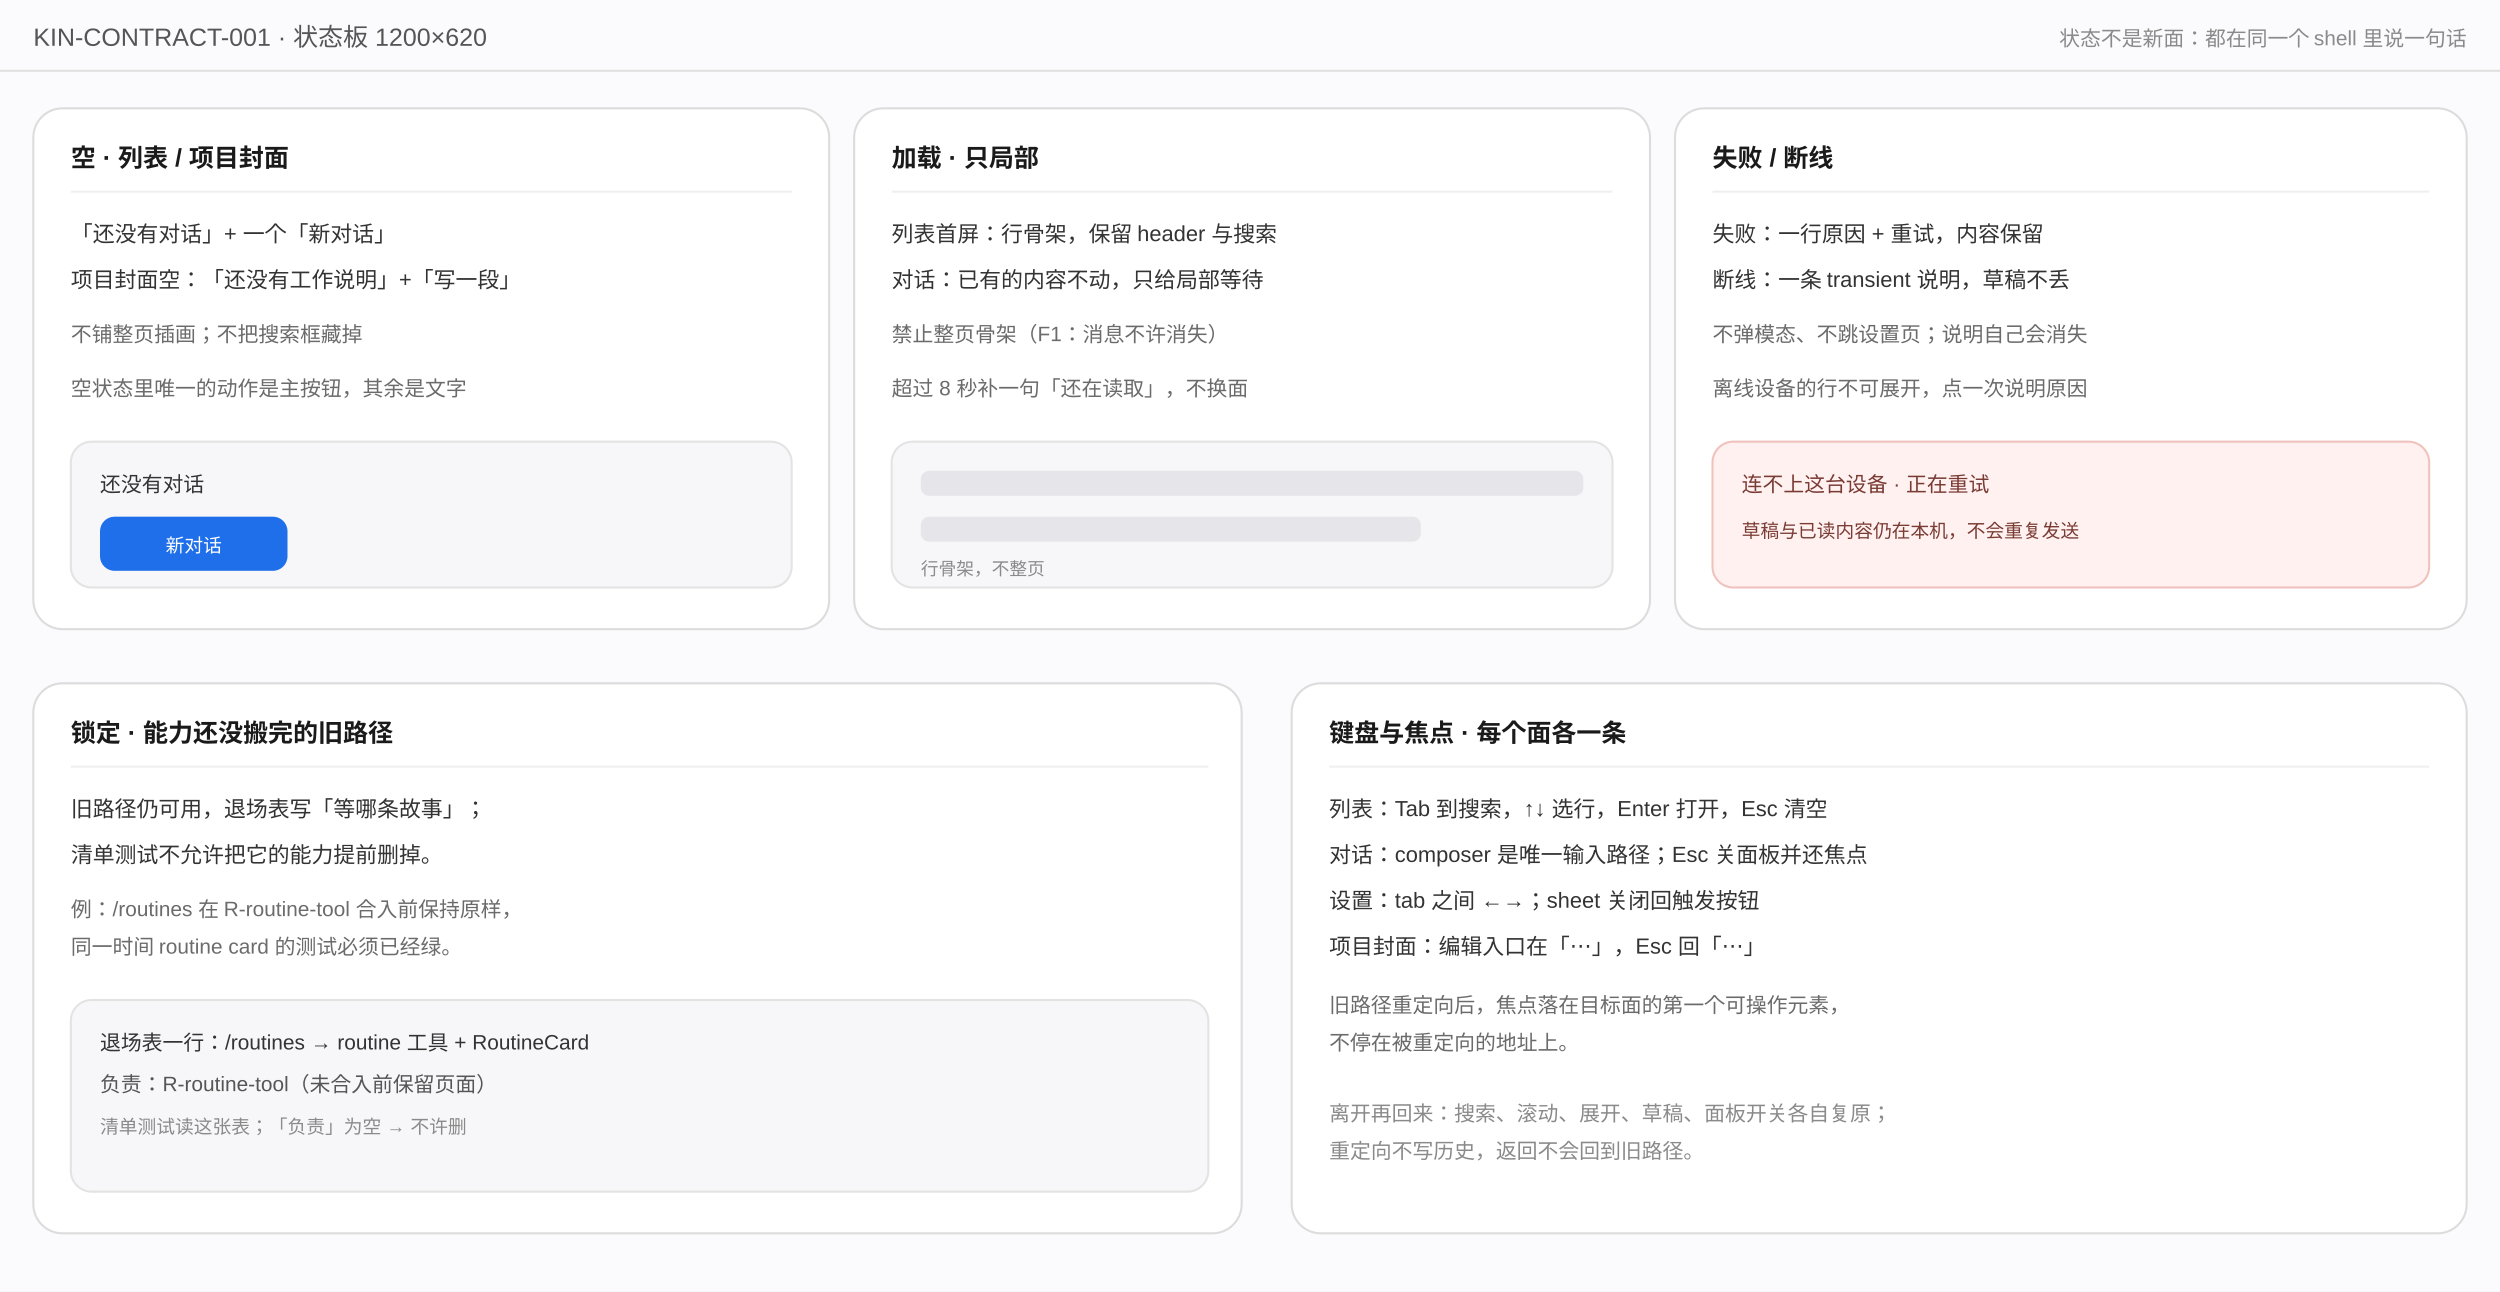
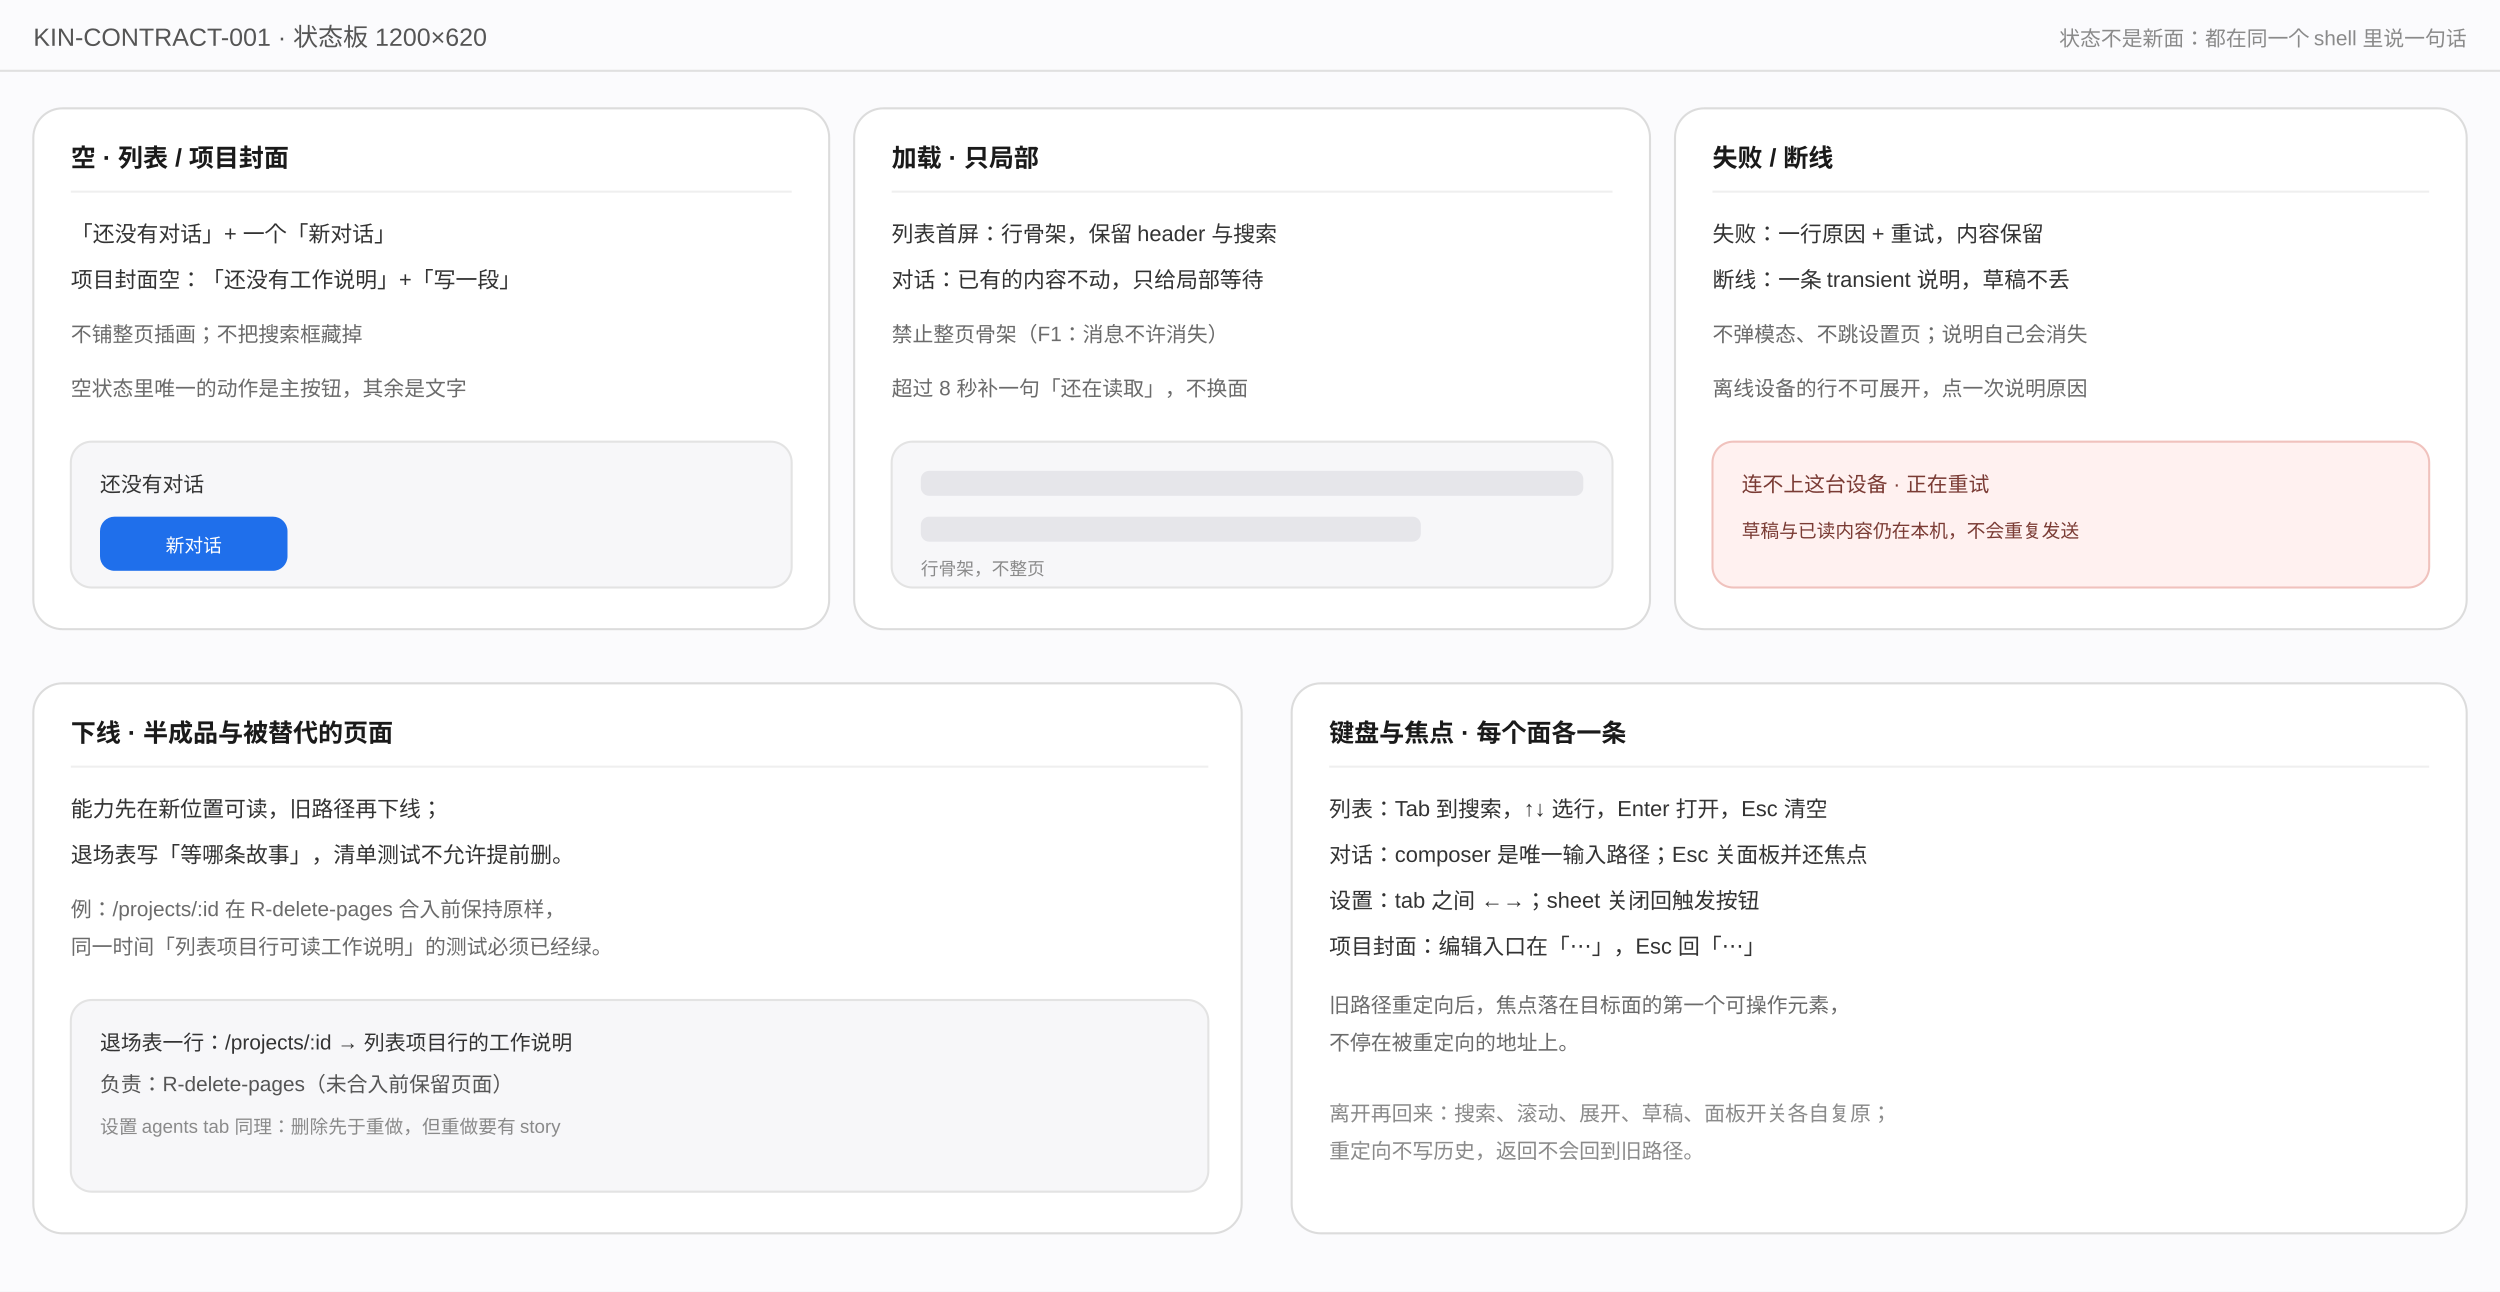
<svg xmlns="http://www.w3.org/2000/svg" width="1200" height="620" viewBox="0 0 1200 620">
  <g font-family="PingFang SC, Helvetica Neue, Arial, sans-serif">
    <rect width="1200" height="620" fill="#fbfbfd" />
    <text x="16" y="22" font-size="12" fill="#555">KIN-CONTRACT-001 · 状态板 1200×620</text>
    <text x="1184" y="22" font-size="10" fill="#8a8a8a" text-anchor="end">状态不是新面：都在同一个 shell 里说一句话</text>
    <line x1="0" y1="34" x2="1200" y2="34" stroke="#e0e0e0" />
    <rect x="16" y="52" width="382" height="250" rx="14" fill="#ffffff" stroke="#dcdcdc" />
    <text x="34" y="80" font-size="12" fill="#1a1a1a" font-weight="600">空 · 列表 / 项目封面</text>
    <line x1="34" y1="92" x2="380" y2="92" stroke="#efefef" />
    <text x="34" y="116" font-size="10.5" fill="#333">「还没有对话」+ 一个「新对话」</text>
    <text x="34" y="138" font-size="10.5" fill="#333">项目封面空：「还没有工作说明」+「写一段」</text>
    <text x="34" y="164" font-size="10" fill="#6b6b6b">不铺整页插画；不把搜索框藏掉</text>
    <text x="34" y="190" font-size="10" fill="#6b6b6b">空状态里唯一的动作是主按钮，其余是文字</text>
    <rect x="34" y="212" width="346" height="70" rx="10" fill="#f7f7f9" stroke="#e3e3e3" />
    <text x="48" y="236" font-size="10" fill="#333">还没有对话</text>
    <rect x="48" y="248" width="90" height="26" rx="7" fill="#1f6feb" />
    <text x="93" y="265" font-size="9" fill="#ffffff" text-anchor="middle">新对话</text>
    <rect x="410" y="52" width="382" height="250" rx="14" fill="#ffffff" stroke="#dcdcdc" />
    <text x="428" y="80" font-size="12" fill="#1a1a1a" font-weight="600">加载 · 只局部</text>
    <line x1="428" y1="92" x2="774" y2="92" stroke="#efefef" />
    <text x="428" y="116" font-size="10.5" fill="#333">列表首屏：行骨架，保留 header 与搜索</text>
    <text x="428" y="138" font-size="10.5" fill="#333">对话：已有的内容不动，只给局部等待</text>
    <text x="428" y="164" font-size="10" fill="#6b6b6b">禁止整页骨架（F1：消息不许消失）</text>
    <text x="428" y="190" font-size="10" fill="#6b6b6b">超过 8 秒补一句「还在读取」，不换面</text>
    <rect x="428" y="212" width="346" height="70" rx="10" fill="#f7f7f9" stroke="#e3e3e3" />
    <rect x="442" y="226" width="318" height="12" rx="4" fill="#e6e6ea" />
    <rect x="442" y="248" width="240" height="12" rx="4" fill="#e6e6ea" />
    <text x="442" y="276" font-size="8.5" fill="#8a8a8a">行骨架，不整页</text>
    <rect x="804" y="52" width="380" height="250" rx="14" fill="#ffffff" stroke="#dcdcdc" />
    <text x="822" y="80" font-size="12" fill="#1a1a1a" font-weight="600">失败 / 断线</text>
    <line x1="822" y1="92" x2="1166" y2="92" stroke="#efefef" />
    <text x="822" y="116" font-size="10.5" fill="#333">失败：一行原因 + 重试，内容保留</text>
    <text x="822" y="138" font-size="10.5" fill="#333">断线：一条 transient 说明，草稿不丢</text>
    <text x="822" y="164" font-size="10" fill="#6b6b6b">不弹模态、不跳设置页；说明自己会消失</text>
    <text x="822" y="190" font-size="10" fill="#6b6b6b">离线设备的行不可展开，点一次说明原因</text>
    <rect x="822" y="212" width="344" height="70" rx="10" fill="#fff1f0" stroke="#f0c2bd" />
    <text x="836" y="236" font-size="10" fill="#7a3b34">连不上这台设备 · 正在重试</text>
    <text x="836" y="258" font-size="9" fill="#7a3b34">草稿与已读内容仍在本机，不会重复发送</text>
    <rect x="16" y="328" width="580" height="264" rx="14" fill="#ffffff" stroke="#dcdcdc" />
-     <text x="34" y="356" font-size="12" fill="#1a1a1a" font-weight="600">锁定 · 能力还没搬完的旧路径</text>
+     <text x="34" y="356" font-size="12" fill="#1a1a1a" font-weight="600">下线 · 半成品与被替代的页面</text>
    <line x1="34" y1="368" x2="580" y2="368" stroke="#efefef" />
-     <text x="34" y="392" font-size="10.5" fill="#333">旧路径仍可用，退场表写「等哪条故事」；</text>
-     <text x="34" y="414" font-size="10.5" fill="#333">清单测试不允许把它的能力提前删掉。</text>
-     <text x="34" y="440" font-size="10" fill="#6b6b6b">例：/routines 在 R-routine-tool 合入前保持原样，</text>
-     <text x="34" y="458" font-size="10" fill="#6b6b6b">同一时间 routine card 的测试必须已经绿。</text>
+     <text x="34" y="392" font-size="10.5" fill="#333">能力先在新位置可读，旧路径再下线；</text>
+     <text x="34" y="414" font-size="10.5" fill="#333">退场表写「等哪条故事」，清单测试不允许提前删。</text>
+     <text x="34" y="440" font-size="10" fill="#6b6b6b">例：/projects/:id 在 R-delete-pages 合入前保持原样，</text>
+     <text x="34" y="458" font-size="10" fill="#6b6b6b">同一时间「列表项目行可读工作说明」的测试必须已经绿。</text>
    <rect x="34" y="480" width="546" height="92" rx="10" fill="#f7f7f9" stroke="#e3e3e3" />
-     <text x="48" y="504" font-size="10" fill="#333">退场表一行：/routines → routine 工具 + RoutineCard</text>
-     <text x="48" y="524" font-size="10" fill="#555">负责：R-routine-tool（未合入前保留页面）</text>
-     <text x="48" y="544" font-size="9" fill="#8a8a8a">清单测试读这张表；「负责」为空 → 不许删</text>
+     <text x="48" y="504" font-size="10" fill="#333">退场表一行：/projects/:id → 列表项目行的工作说明</text>
+     <text x="48" y="524" font-size="10" fill="#555">负责：R-delete-pages（未合入前保留页面）</text>
+     <text x="48" y="544" font-size="9" fill="#8a8a8a">设置 agents tab 同理：删除先于重做，但重做要有 story</text>
    <rect x="620" y="328" width="564" height="264" rx="14" fill="#ffffff" stroke="#dcdcdc" />
    <text x="638" y="356" font-size="12" fill="#1a1a1a" font-weight="600">键盘与焦点 · 每个面各一条</text>
    <line x1="638" y1="368" x2="1166" y2="368" stroke="#efefef" />
    <text x="638" y="392" font-size="10.5" fill="#333">列表：Tab 到搜索，↑↓ 选行，Enter 打开，Esc 清空</text>
    <text x="638" y="414" font-size="10.5" fill="#333">对话：composer 是唯一输入路径；Esc 关面板并还焦点</text>
    <text x="638" y="436" font-size="10.5" fill="#333">设置：tab 之间 ←→；sheet 关闭回触发按钮</text>
    <text x="638" y="458" font-size="10.5" fill="#333">项目封面：编辑入口在「⋯」，Esc 回「⋯」</text>
    <text x="638" y="486" font-size="10" fill="#6b6b6b">旧路径重定向后，焦点落在目标面的第一个可操作元素，</text>
    <text x="638" y="504" font-size="10" fill="#6b6b6b">不停在被重定向的地址上。</text>
    <text x="638" y="538" font-size="10" fill="#8a8a8a">离开再回来：搜索、滚动、展开、草稿、面板开关各自复原；</text>
    <text x="638" y="556" font-size="10" fill="#8a8a8a">重定向不写历史，返回不会回到旧路径。</text>
  </g>
</svg>
